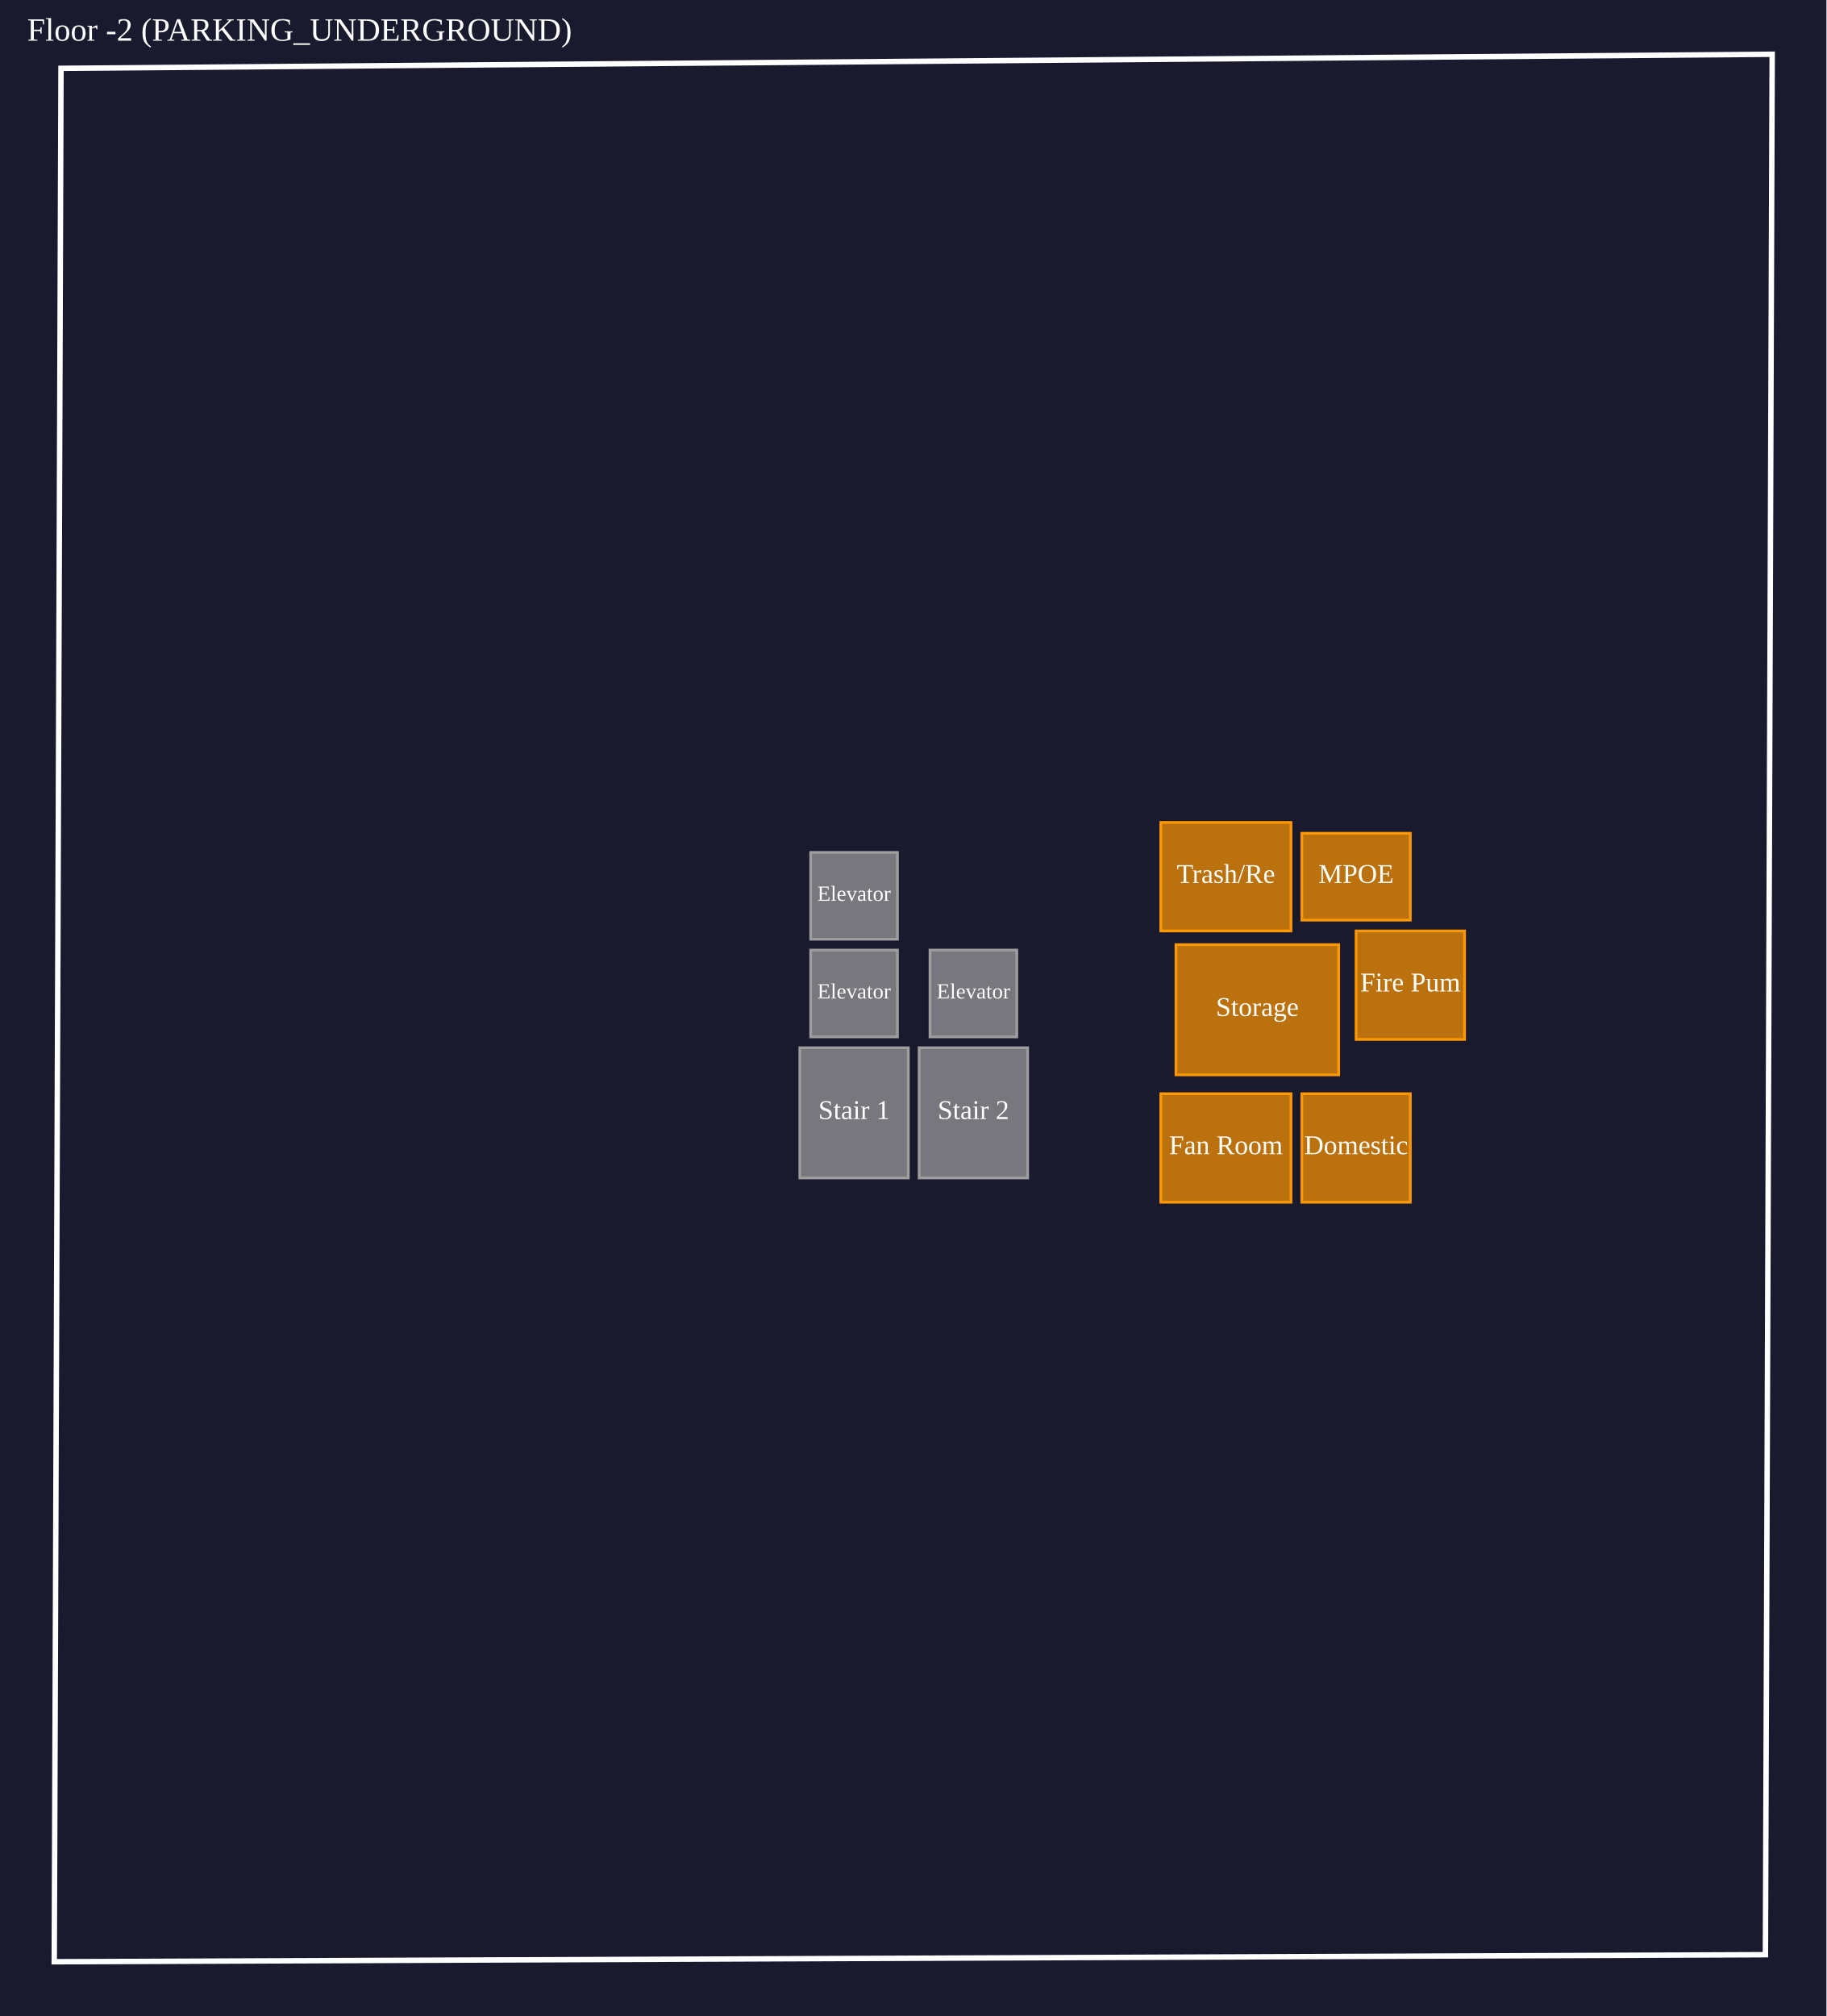
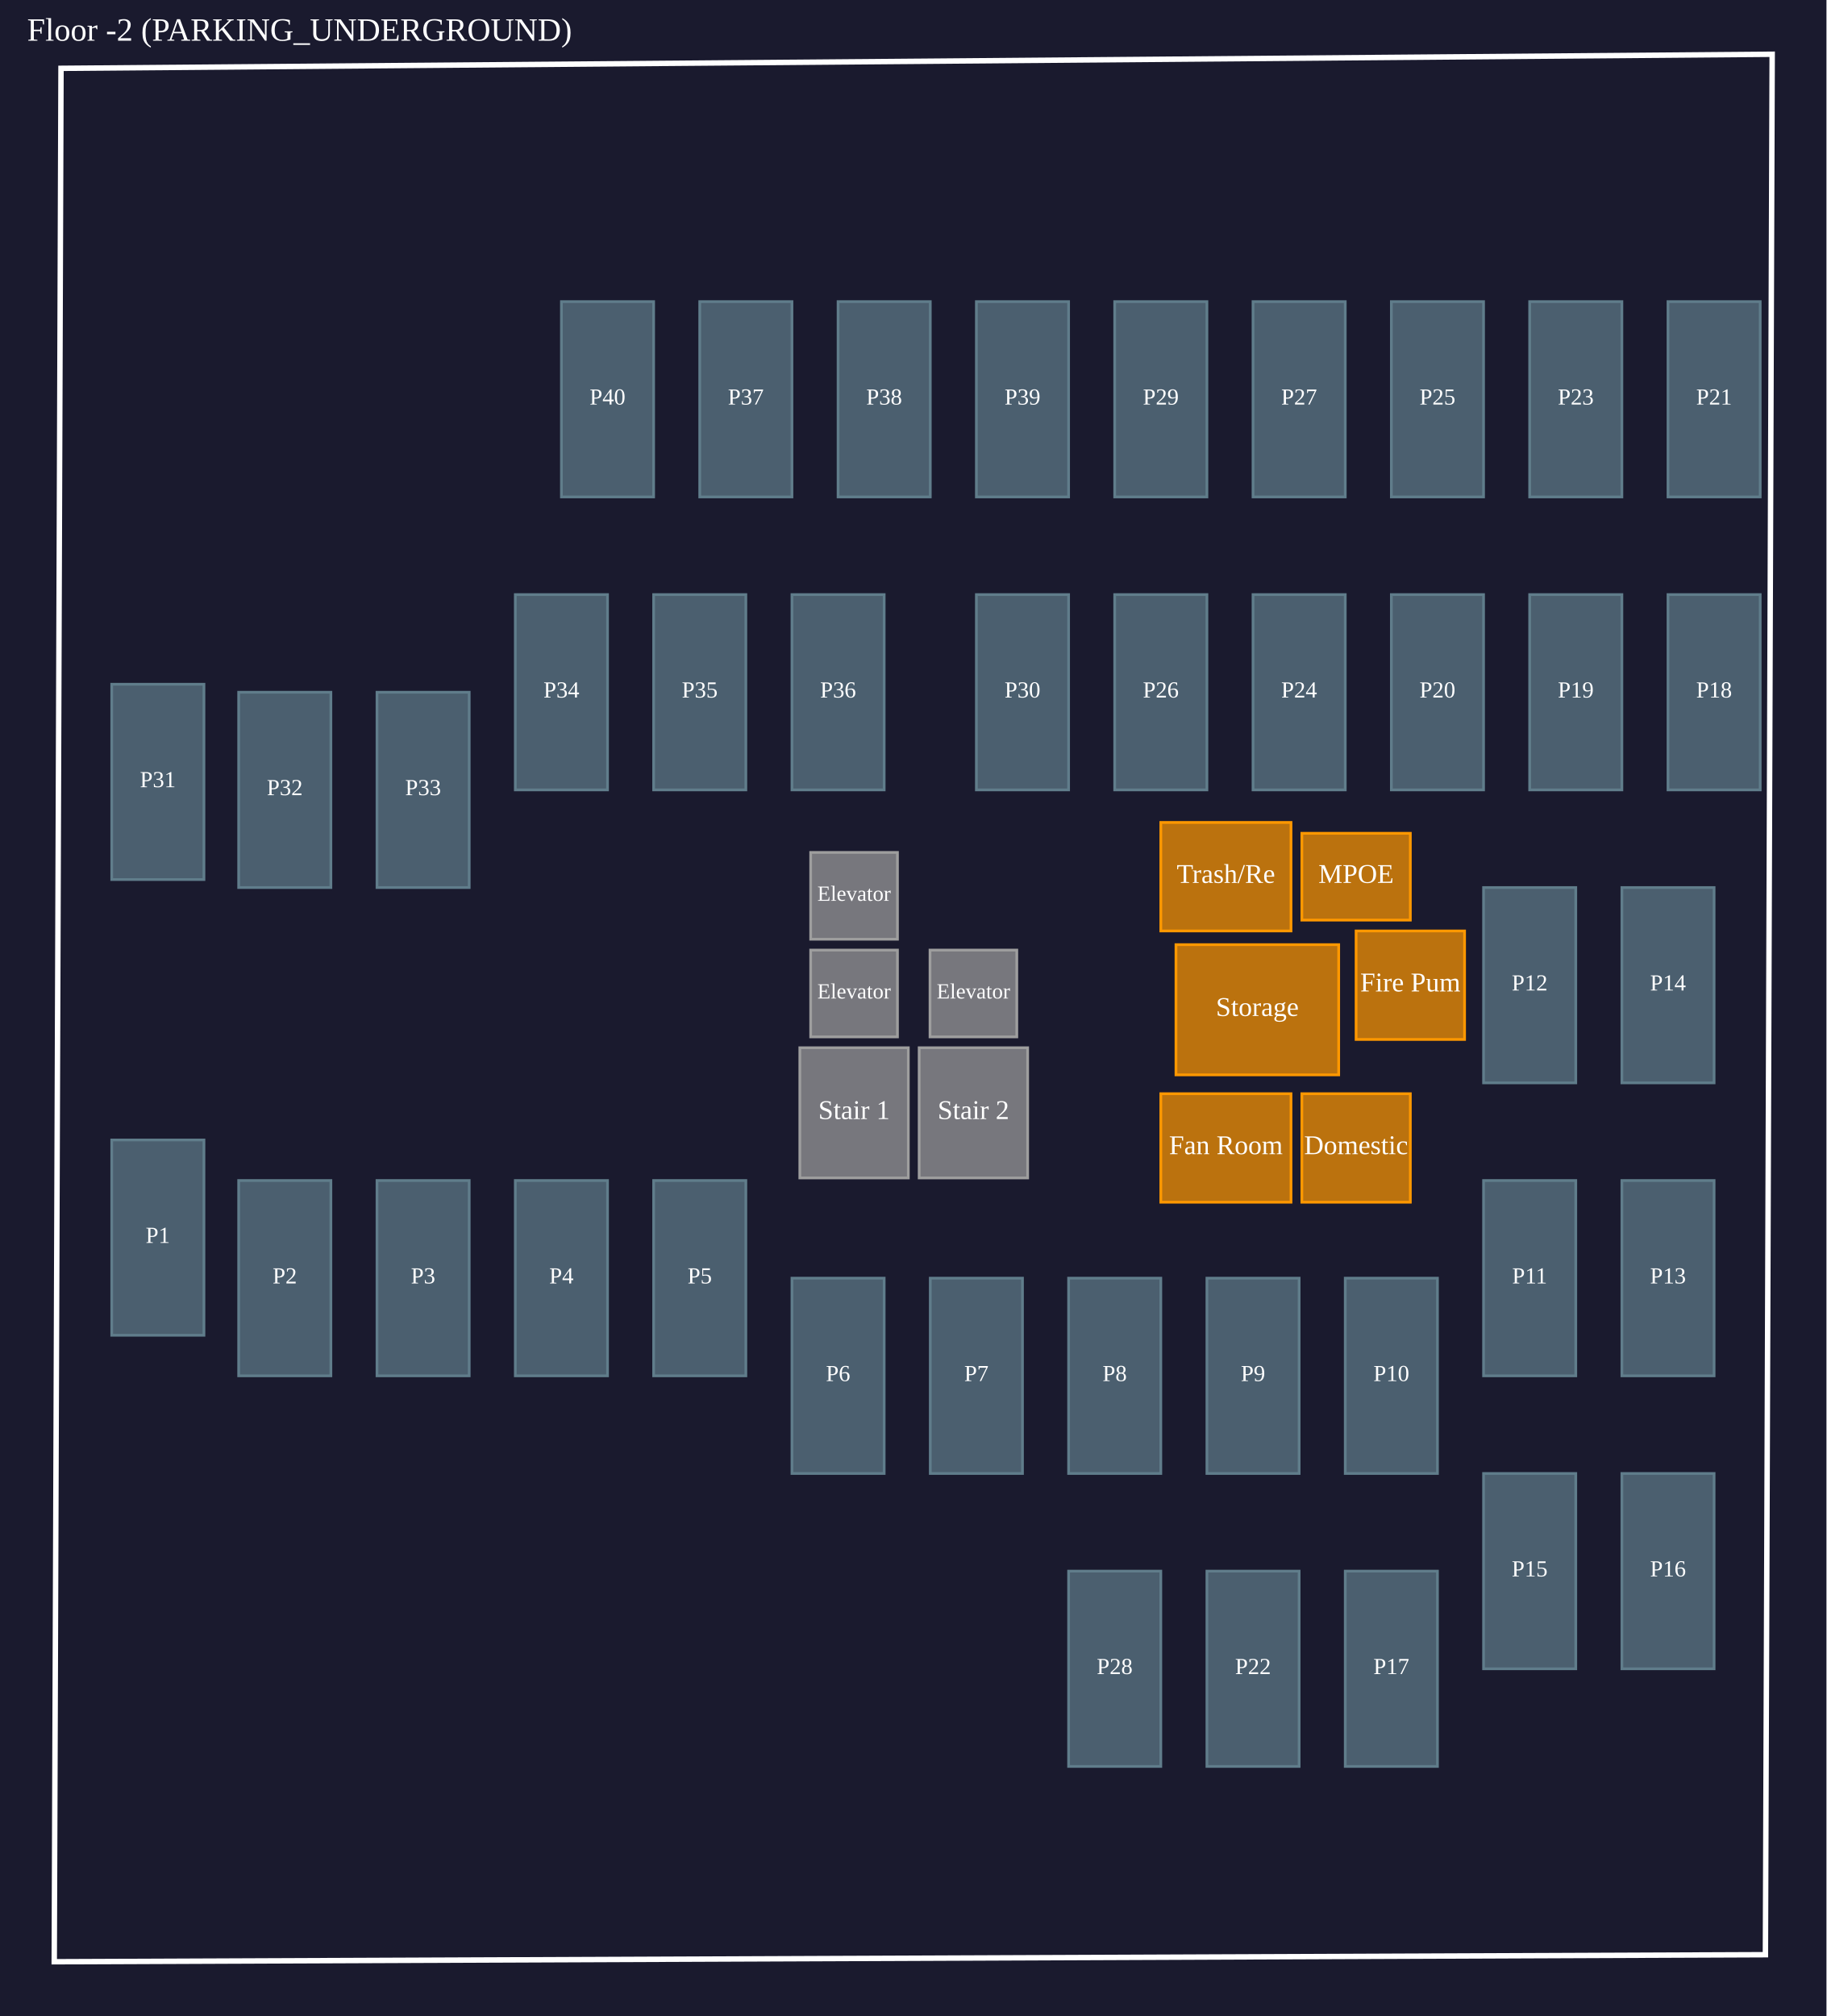
<svg xmlns="http://www.w3.org/2000/svg" width="673.415" height="743.192" viewBox="0 0 673.415 743.192">
  <rect width="100%" height="100%" fill="#1a1a2e" />
  <path d="M 20 723.192 L 650.923 720.597 L 653.415 20 L 22.493 25.19 Z" fill="none" stroke="#fff" stroke-width="2" />
  <rect x="294.903" y="386.245" width="40" height="48" fill="#9E9E9E" fill-opacity="0.7" stroke="#9E9E9E" stroke-width="1" />
  <text x="314.903" y="410.245" font-size="10" fill="white" text-anchor="middle" dominant-baseline="middle">Stair 1</text>
  <rect x="338.903" y="386.245" width="40" height="48" fill="#9E9E9E" fill-opacity="0.7" stroke="#9E9E9E" stroke-width="1" />
  <text x="358.903" y="410.245" font-size="10" fill="white" text-anchor="middle" dominant-baseline="middle">Stair 2</text>
  <rect x="298.903" y="350.245" width="32" height="32" fill="#9E9E9E" fill-opacity="0.7" stroke="#9E9E9E" stroke-width="1" />
  <text x="314.903" y="366.245" font-size="8" fill="white" text-anchor="middle" dominant-baseline="middle">Elevator</text>
  <rect x="342.903" y="350.245" width="32" height="32" fill="#9E9E9E" fill-opacity="0.7" stroke="#9E9E9E" stroke-width="1" />
  <text x="358.903" y="366.245" font-size="8" fill="white" text-anchor="middle" dominant-baseline="middle">Elevator</text>
  <rect x="298.903" y="314.245" width="32" height="32" fill="#9E9E9E" fill-opacity="0.7" stroke="#9E9E9E" stroke-width="1" />
  <text x="314.903" y="330.245" font-size="8" fill="white" text-anchor="middle" dominant-baseline="middle">Elevator</text>
  <rect x="433.586" y="348.245" width="60" height="48" fill="#FF9800" fill-opacity="0.7" stroke="#FF9800" stroke-width="1" />
  <text x="463.586" y="372.245" font-size="10" fill="white" text-anchor="middle" dominant-baseline="middle">Storage</text>
  <rect x="428" y="303.192" width="48" height="40" fill="#FF9800" fill-opacity="0.7" stroke="#FF9800" stroke-width="1" />
  <text x="452" y="323.192" font-size="10" fill="white" text-anchor="middle" dominant-baseline="middle">Trash/Re</text>
  <rect x="428" y="403.192" width="48" height="40" fill="#FF9800" fill-opacity="0.7" stroke="#FF9800" stroke-width="1" />
  <text x="452" y="423.192" font-size="10" fill="white" text-anchor="middle" dominant-baseline="middle">Fan Room</text>
  <rect x="500" y="343.192" width="40" height="40" fill="#FF9800" fill-opacity="0.7" stroke="#FF9800" stroke-width="1" />
  <text x="520" y="363.192" font-size="10" fill="white" text-anchor="middle" dominant-baseline="middle">Fire Pum</text>
  <rect x="480" y="403.192" width="40" height="40" fill="#FF9800" fill-opacity="0.7" stroke="#FF9800" stroke-width="1" />
  <text x="500" y="423.192" font-size="10" fill="white" text-anchor="middle" dominant-baseline="middle">Domestic</text>
  <rect x="480" y="307.192" width="40" height="32" fill="#FF9800" fill-opacity="0.7" stroke="#FF9800" stroke-width="1" />
  <text x="500" y="323.192" font-size="10" fill="white" text-anchor="middle" dominant-baseline="middle">MPOE</text>
+   <rect x="41.195" y="420.245" width="34" height="72" fill="#607D8B" fill-opacity="0.7" stroke="#607D8B" stroke-width="1" />
+   <text x="58.195" y="456.245" font-size="8.5" fill="white" text-anchor="middle" dominant-baseline="middle">P1</text>
+   <rect x="88" y="435.192" width="34" height="72" fill="#607D8B" fill-opacity="0.7" stroke="#607D8B" stroke-width="1" />
+   <text x="105" y="471.192" font-size="8.5" fill="white" text-anchor="middle" dominant-baseline="middle">P2</text>
+   <rect x="139" y="435.192" width="34" height="72" fill="#607D8B" fill-opacity="0.7" stroke="#607D8B" stroke-width="1" />
+   <text x="156" y="471.192" font-size="8.5" fill="white" text-anchor="middle" dominant-baseline="middle">P3</text>
+   <rect x="190" y="435.192" width="34" height="72" fill="#607D8B" fill-opacity="0.7" stroke="#607D8B" stroke-width="1" />
+   <text x="207" y="471.192" font-size="8.5" fill="white" text-anchor="middle" dominant-baseline="middle">P4</text>
+   <rect x="241" y="435.192" width="34" height="72" fill="#607D8B" fill-opacity="0.7" stroke="#607D8B" stroke-width="1" />
+   <text x="258" y="471.192" font-size="8.5" fill="white" text-anchor="middle" dominant-baseline="middle">P5</text>
+   <rect x="292" y="471.192" width="34" height="72" fill="#607D8B" fill-opacity="0.7" stroke="#607D8B" stroke-width="1" />
+   <text x="309" y="507.192" font-size="8.5" fill="white" text-anchor="middle" dominant-baseline="middle">P6</text>
+   <rect x="343" y="471.192" width="34" height="72" fill="#607D8B" fill-opacity="0.7" stroke="#607D8B" stroke-width="1" />
+   <text x="360" y="507.192" font-size="8.5" fill="white" text-anchor="middle" dominant-baseline="middle">P7</text>
+   <rect x="394" y="471.192" width="34" height="72" fill="#607D8B" fill-opacity="0.7" stroke="#607D8B" stroke-width="1" />
+   <text x="411" y="507.192" font-size="8.5" fill="white" text-anchor="middle" dominant-baseline="middle">P8</text>
+   <rect x="445" y="471.192" width="34" height="72" fill="#607D8B" fill-opacity="0.7" stroke="#607D8B" stroke-width="1" />
+   <text x="462" y="507.192" font-size="8.5" fill="white" text-anchor="middle" dominant-baseline="middle">P9</text>
+   <rect x="496" y="471.192" width="34" height="72" fill="#607D8B" fill-opacity="0.7" stroke="#607D8B" stroke-width="1" />
+   <text x="513" y="507.192" font-size="8.5" fill="white" text-anchor="middle" dominant-baseline="middle">P10</text>
+   <rect x="547" y="435.192" width="34" height="72" fill="#607D8B" fill-opacity="0.7" stroke="#607D8B" stroke-width="1" />
+   <text x="564" y="471.192" font-size="8.5" fill="white" text-anchor="middle" dominant-baseline="middle">P11</text>
+   <rect x="547" y="327.192" width="34" height="72" fill="#607D8B" fill-opacity="0.7" stroke="#607D8B" stroke-width="1" />
+   <text x="564" y="363.192" font-size="8.5" fill="white" text-anchor="middle" dominant-baseline="middle">P12</text>
+   <rect x="598" y="435.192" width="34" height="72" fill="#607D8B" fill-opacity="0.7" stroke="#607D8B" stroke-width="1" />
+   <text x="615" y="471.192" font-size="8.5" fill="white" text-anchor="middle" dominant-baseline="middle">P13</text>
+   <rect x="598" y="327.192" width="34" height="72" fill="#607D8B" fill-opacity="0.7" stroke="#607D8B" stroke-width="1" />
+   <text x="615" y="363.192" font-size="8.5" fill="white" text-anchor="middle" dominant-baseline="middle">P14</text>
+   <rect x="547" y="543.192" width="34" height="72" fill="#607D8B" fill-opacity="0.7" stroke="#607D8B" stroke-width="1" />
+   <text x="564" y="579.192" font-size="8.5" fill="white" text-anchor="middle" dominant-baseline="middle">P15</text>
+   <rect x="598" y="543.192" width="34" height="72" fill="#607D8B" fill-opacity="0.7" stroke="#607D8B" stroke-width="1" />
+   <text x="615" y="579.192" font-size="8.5" fill="white" text-anchor="middle" dominant-baseline="middle">P16</text>
+   <rect x="496" y="579.192" width="34" height="72" fill="#607D8B" fill-opacity="0.7" stroke="#607D8B" stroke-width="1" />
+   <text x="513" y="615.192" font-size="8.5" fill="white" text-anchor="middle" dominant-baseline="middle">P17</text>
+   <rect x="615" y="219.192" width="34" height="72" fill="#607D8B" fill-opacity="0.7" stroke="#607D8B" stroke-width="1" />
+   <text x="632" y="255.192" font-size="8.5" fill="white" text-anchor="middle" dominant-baseline="middle">P18</text>
+   <rect x="564" y="219.192" width="34" height="72" fill="#607D8B" fill-opacity="0.7" stroke="#607D8B" stroke-width="1" />
+   <text x="581" y="255.192" font-size="8.5" fill="white" text-anchor="middle" dominant-baseline="middle">P19</text>
+   <rect x="513" y="219.192" width="34" height="72" fill="#607D8B" fill-opacity="0.7" stroke="#607D8B" stroke-width="1" />
+   <text x="530" y="255.192" font-size="8.5" fill="white" text-anchor="middle" dominant-baseline="middle">P20</text>
+   <rect x="615" y="111.192" width="34" height="72" fill="#607D8B" fill-opacity="0.7" stroke="#607D8B" stroke-width="1" />
+   <text x="632" y="147.192" font-size="8.5" fill="white" text-anchor="middle" dominant-baseline="middle">P21</text>
+   <rect x="445" y="579.192" width="34" height="72" fill="#607D8B" fill-opacity="0.7" stroke="#607D8B" stroke-width="1" />
+   <text x="462" y="615.192" font-size="8.5" fill="white" text-anchor="middle" dominant-baseline="middle">P22</text>
+   <rect x="564" y="111.192" width="34" height="72" fill="#607D8B" fill-opacity="0.7" stroke="#607D8B" stroke-width="1" />
+   <text x="581" y="147.192" font-size="8.5" fill="white" text-anchor="middle" dominant-baseline="middle">P23</text>
+   <rect x="462" y="219.192" width="34" height="72" fill="#607D8B" fill-opacity="0.7" stroke="#607D8B" stroke-width="1" />
+   <text x="479" y="255.192" font-size="8.5" fill="white" text-anchor="middle" dominant-baseline="middle">P24</text>
+   <rect x="513" y="111.192" width="34" height="72" fill="#607D8B" fill-opacity="0.7" stroke="#607D8B" stroke-width="1" />
+   <text x="530" y="147.192" font-size="8.5" fill="white" text-anchor="middle" dominant-baseline="middle">P25</text>
+   <rect x="411" y="219.192" width="34" height="72" fill="#607D8B" fill-opacity="0.7" stroke="#607D8B" stroke-width="1" />
+   <text x="428" y="255.192" font-size="8.5" fill="white" text-anchor="middle" dominant-baseline="middle">P26</text>
+   <rect x="462" y="111.192" width="34" height="72" fill="#607D8B" fill-opacity="0.7" stroke="#607D8B" stroke-width="1" />
+   <text x="479" y="147.192" font-size="8.5" fill="white" text-anchor="middle" dominant-baseline="middle">P27</text>
+   <rect x="394" y="579.192" width="34" height="72" fill="#607D8B" fill-opacity="0.7" stroke="#607D8B" stroke-width="1" />
+   <text x="411" y="615.192" font-size="8.5" fill="white" text-anchor="middle" dominant-baseline="middle">P28</text>
+   <rect x="411" y="111.192" width="34" height="72" fill="#607D8B" fill-opacity="0.7" stroke="#607D8B" stroke-width="1" />
+   <text x="428" y="147.192" font-size="8.5" fill="white" text-anchor="middle" dominant-baseline="middle">P29</text>
+   <rect x="360" y="219.192" width="34" height="72" fill="#607D8B" fill-opacity="0.7" stroke="#607D8B" stroke-width="1" />
+   <text x="377" y="255.192" font-size="8.5" fill="white" text-anchor="middle" dominant-baseline="middle">P30</text>
+   <rect x="41.195" y="252.245" width="34" height="72" fill="#607D8B" fill-opacity="0.7" stroke="#607D8B" stroke-width="1" />
+   <text x="58.195" y="288.245" font-size="8.5" fill="white" text-anchor="middle" dominant-baseline="middle">P31</text>
+   <rect x="88" y="255.192" width="34" height="72" fill="#607D8B" fill-opacity="0.7" stroke="#607D8B" stroke-width="1" />
+   <text x="105" y="291.192" font-size="8.5" fill="white" text-anchor="middle" dominant-baseline="middle">P32</text>
+   <rect x="139" y="255.192" width="34" height="72" fill="#607D8B" fill-opacity="0.7" stroke="#607D8B" stroke-width="1" />
+   <text x="156" y="291.192" font-size="8.5" fill="white" text-anchor="middle" dominant-baseline="middle">P33</text>
+   <rect x="190" y="219.192" width="34" height="72" fill="#607D8B" fill-opacity="0.7" stroke="#607D8B" stroke-width="1" />
+   <text x="207" y="255.192" font-size="8.5" fill="white" text-anchor="middle" dominant-baseline="middle">P34</text>
+   <rect x="241" y="219.192" width="34" height="72" fill="#607D8B" fill-opacity="0.7" stroke="#607D8B" stroke-width="1" />
+   <text x="258" y="255.192" font-size="8.5" fill="white" text-anchor="middle" dominant-baseline="middle">P35</text>
+   <rect x="292" y="219.192" width="34" height="72" fill="#607D8B" fill-opacity="0.7" stroke="#607D8B" stroke-width="1" />
+   <text x="309" y="255.192" font-size="8.5" fill="white" text-anchor="middle" dominant-baseline="middle">P36</text>
+   <rect x="258" y="111.192" width="34" height="72" fill="#607D8B" fill-opacity="0.7" stroke="#607D8B" stroke-width="1" />
+   <text x="275" y="147.192" font-size="8.5" fill="white" text-anchor="middle" dominant-baseline="middle">P37</text>
+   <rect x="309" y="111.192" width="34" height="72" fill="#607D8B" fill-opacity="0.7" stroke="#607D8B" stroke-width="1" />
+   <text x="326" y="147.192" font-size="8.5" fill="white" text-anchor="middle" dominant-baseline="middle">P38</text>
+   <rect x="360" y="111.192" width="34" height="72" fill="#607D8B" fill-opacity="0.7" stroke="#607D8B" stroke-width="1" />
+   <text x="377" y="147.192" font-size="8.5" fill="white" text-anchor="middle" dominant-baseline="middle">P39</text>
+   <rect x="207" y="111.192" width="34" height="72" fill="#607D8B" fill-opacity="0.7" stroke="#607D8B" stroke-width="1" />
+   <text x="224" y="147.192" font-size="8.5" fill="white" text-anchor="middle" dominant-baseline="middle">P40</text>
  <text x="10" y="15" font-size="12" fill="white">Floor -2 (PARKING_UNDERGROUND)</text>
</svg>
